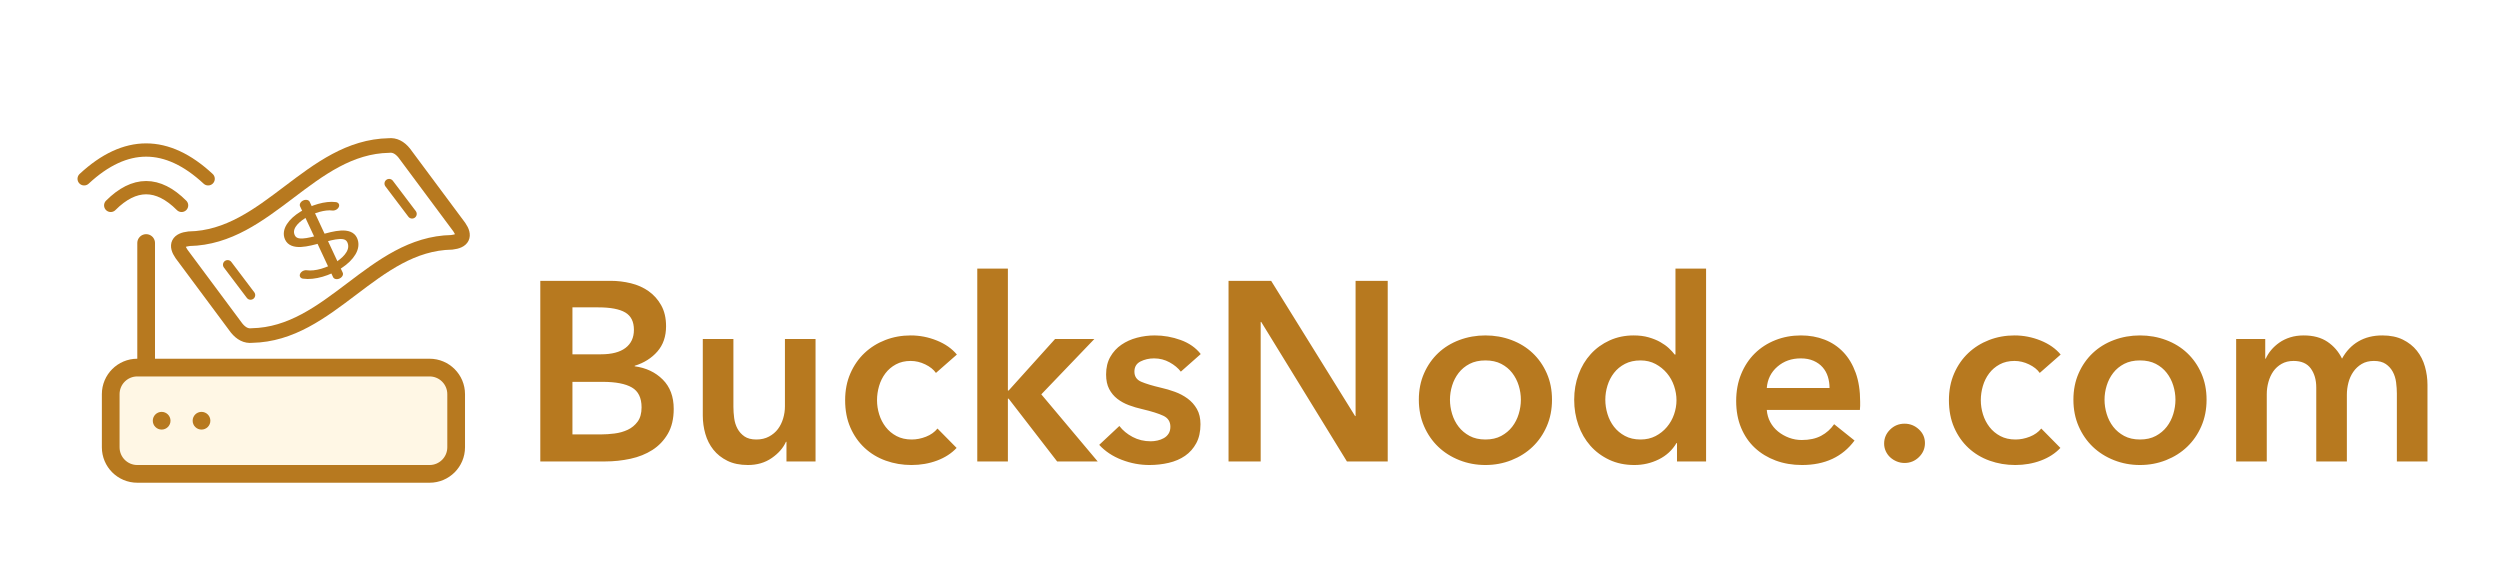
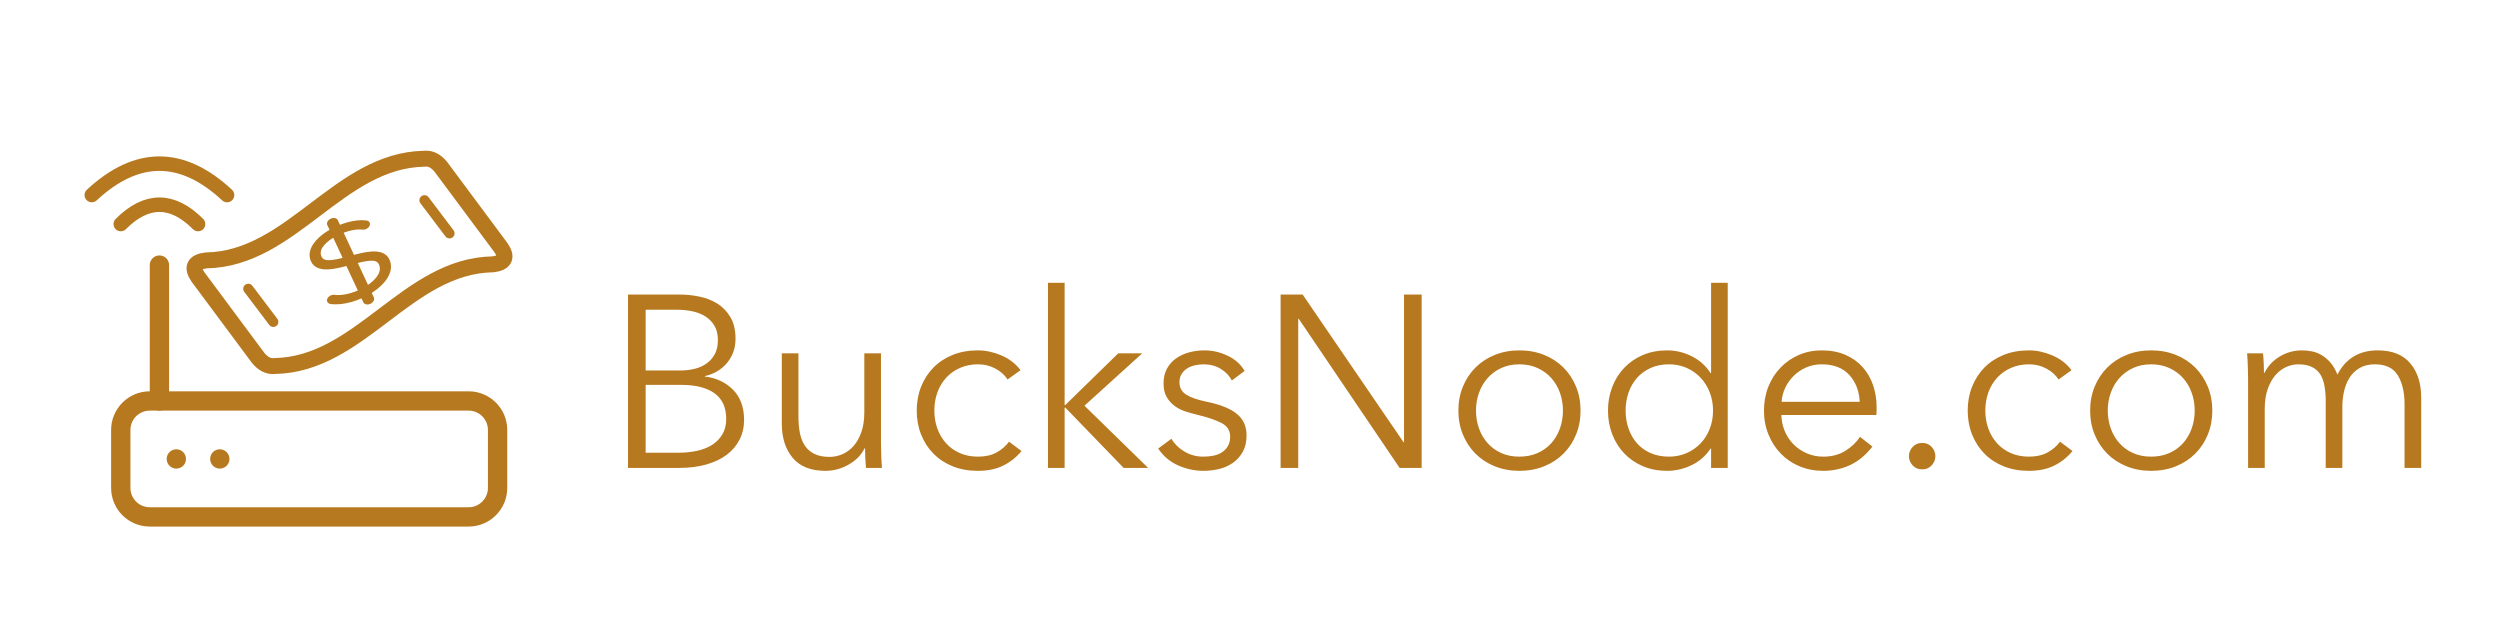
- <svg xmlns="http://www.w3.org/2000/svg" width="1129" height="256" viewBox="0 0 1129 256" fill="none">
+ <svg xmlns="http://www.w3.org/2000/svg" width="1035" height="256" viewBox="0 0 1035 256" fill="none">
  <g transform="translate(146 110) rotate(-25) scale(1.2) translate(-154 -102)" stroke="#b7791f" stroke-linecap="round" stroke-linejoin="round">
    <path d="M109 79C136 91 165 67 192 79Q195 80 196 84L203 118Q204 124 198 122C171 110 142 134 115 122Q112 121 111 117L104 83Q103 77 109 79Z" stroke-width="5.5" />
    <path d="M118 94L121 108M186 92L189 106" stroke-width="3.5" />
    <g transform="translate(154 100) scale(.8 .6) translate(-128 -82)" stroke-width="5">
      <path d="M140 67C133 61 115 62 115 73C115 85 141 79 141 91C141 103 122 105 114 98" />
      <path d="M128 58V107" />
    </g>
  </g>
  <g stroke="#b7791f" stroke-width="6" stroke-linecap="round">
    <path d="M38 80.75Q66 54.75 94 80.75M50 92.75Q66 76.75 82 92.75" />
  </g>
  <g stroke="#b7791f" stroke-width="8" stroke-linecap="round" stroke-linejoin="round">
    <path d="M66 166V109.75" />
-     <rect x="50" y="166" width="156" height="48" rx="12" fill="#fff7e5" />
+     <rect x="50" y="166" width="156" height="48" rx="12" fill="none" />
  </g>
  <g fill="#b7791f">
    <circle cx="73" cy="190" r="4" />
    <circle cx="91" cy="190" r="4" />
  </g>
-   <g fill="#b7791f" transform="translate(235.014 208.387) scale(1 -1)" aria-label="BucksNode.com">
-     <path d="M8.986 81.562L40.781 81.562Q45.389 81.562 49.882 80.467Q54.374 79.373 57.888 76.896Q61.402 74.419 63.590 70.502Q65.779 66.586 65.779 61.056Q65.779 54.144 61.862 49.651Q57.946 45.158 51.610 43.200L51.610 42.970Q59.328 41.933 64.282 36.979Q69.235 32.026 69.235 23.731Q69.235 17.050 66.586 12.499Q63.936 7.949 59.616 5.184Q55.296 2.419 49.709 1.210Q44.122 0.000 38.362 0.000L8.986 0.000ZM23.501 48.384L36.403 48.384Q43.661 48.384 47.462 51.264Q51.264 54.144 51.264 59.443Q51.264 64.973 47.347 67.277Q43.430 69.581 35.136 69.581L23.501 69.581ZM23.501 12.211L36.518 12.211Q39.283 12.211 42.509 12.614Q45.734 13.018 48.442 14.285Q51.149 15.552 52.934 17.971Q54.720 20.390 54.720 24.422Q54.720 30.874 50.342 33.408Q45.965 35.942 37.094 35.942L23.501 35.942ZM133.286 0.000L120.154 0.000L120.154 8.870L119.923 8.870Q118.080 4.723 113.530 1.555Q108.979 -1.613 102.758 -1.613Q97.344 -1.613 93.485 0.288Q89.626 2.189 87.149 5.299Q84.672 8.410 83.520 12.442Q82.368 16.474 82.368 20.736L82.368 55.296L96.192 55.296L96.192 24.653Q96.192 22.234 96.538 19.584Q96.883 16.934 98.035 14.803Q99.187 12.672 101.203 11.290Q103.219 9.907 106.560 9.907Q109.786 9.907 112.262 11.232Q114.739 12.557 116.294 14.630Q117.850 16.704 118.656 19.411Q119.462 22.118 119.462 24.883L119.462 55.296L133.286 55.296ZM187.661 39.974Q186.048 42.278 182.822 43.834Q179.597 45.389 176.256 45.389Q172.454 45.389 169.574 43.834Q166.694 42.278 164.794 39.744Q162.893 37.210 161.971 34.042Q161.050 30.874 161.050 27.648Q161.050 24.422 162.029 21.254Q163.008 18.086 164.966 15.552Q166.925 13.018 169.862 11.462Q172.800 9.907 176.717 9.907Q179.942 9.907 183.168 11.174Q186.394 12.442 188.352 14.861L196.992 6.106Q193.536 2.419 188.179 0.403Q182.822 -1.613 176.602 -1.613Q170.496 -1.613 165.024 0.346Q159.552 2.304 155.462 6.106Q151.373 9.907 149.011 15.322Q146.650 20.736 146.650 27.648Q146.650 34.330 149.011 39.744Q151.373 45.158 155.405 48.960Q159.437 52.762 164.794 54.835Q170.150 56.909 176.256 56.909Q182.362 56.909 188.064 54.605Q193.766 52.301 197.107 48.269ZM206.323 87.091L220.147 87.091L220.147 32.026L220.493 32.026L241.459 55.296L259.200 55.296L235.238 30.298L260.698 0.000L242.381 0.000L220.493 28.339L220.147 28.339L220.147 0.000L206.323 0.000ZM298.253 40.550Q296.410 42.970 293.184 44.755Q289.958 46.541 286.157 46.541Q282.816 46.541 280.051 45.158Q277.286 43.776 277.286 40.550Q277.286 37.325 280.339 36.000Q283.392 34.675 289.267 33.293Q292.378 32.602 295.546 31.450Q298.714 30.298 301.306 28.397Q303.898 26.496 305.510 23.674Q307.123 20.851 307.123 16.819Q307.123 11.750 305.222 8.237Q303.322 4.723 300.154 2.534Q296.986 0.346 292.781 -0.634Q288.576 -1.613 284.083 -1.613Q277.632 -1.613 271.526 0.749Q265.421 3.110 261.389 7.488L270.490 16.013Q272.794 13.018 276.480 11.059Q280.166 9.101 284.659 9.101Q286.157 9.101 287.712 9.446Q289.267 9.792 290.592 10.541Q291.917 11.290 292.723 12.557Q293.530 13.824 293.530 15.667Q293.530 19.123 290.362 20.621Q287.194 22.118 280.858 23.616Q277.747 24.307 274.810 25.402Q271.872 26.496 269.568 28.282Q267.264 30.067 265.882 32.717Q264.499 35.366 264.499 39.283Q264.499 43.891 266.400 47.232Q268.301 50.573 271.411 52.704Q274.522 54.835 278.438 55.872Q282.355 56.909 286.502 56.909Q292.493 56.909 298.195 54.835Q303.898 52.762 307.238 48.499ZM319.795 81.562L339.034 81.562L376.934 20.506L377.165 20.506L377.165 81.562L391.680 81.562L391.680 0.000L373.248 0.000L334.541 63.014L334.310 63.014L334.310 0.000L319.795 0.000ZM405.734 27.878Q405.734 34.445 408.096 39.802Q410.458 45.158 414.490 48.960Q418.522 52.762 424.051 54.835Q429.581 56.909 435.802 56.909Q442.022 56.909 447.552 54.835Q453.082 52.762 457.114 48.960Q461.146 45.158 463.507 39.802Q465.869 34.445 465.869 27.878Q465.869 21.312 463.507 15.898Q461.146 10.483 457.114 6.624Q453.082 2.765 447.552 0.576Q442.022 -1.613 435.802 -1.613Q429.581 -1.613 424.051 0.576Q418.522 2.765 414.490 6.624Q410.458 10.483 408.096 15.898Q405.734 21.312 405.734 27.878ZM419.789 27.878Q419.789 24.653 420.768 21.427Q421.747 18.202 423.706 15.667Q425.664 13.133 428.659 11.520Q431.654 9.907 435.802 9.907Q439.949 9.907 442.944 11.520Q445.939 13.133 447.898 15.667Q449.856 18.202 450.835 21.427Q451.814 24.653 451.814 27.878Q451.814 31.104 450.835 34.272Q449.856 37.440 447.898 39.974Q445.939 42.509 442.944 44.064Q439.949 45.619 435.802 45.619Q431.654 45.619 428.659 44.064Q425.664 42.509 423.706 39.974Q421.747 37.440 420.768 34.272Q419.789 31.104 419.789 27.878ZM535.450 0.000L522.317 0.000L522.317 8.294L522.086 8.294Q519.206 3.456 514.080 0.922Q508.954 -1.613 503.078 -1.613Q496.742 -1.613 491.731 0.749Q486.720 3.110 483.206 7.085Q479.693 11.059 477.792 16.416Q475.891 21.773 475.891 27.878Q475.891 33.984 477.850 39.283Q479.808 44.582 483.379 48.499Q486.950 52.416 491.904 54.662Q496.858 56.909 502.733 56.909Q506.534 56.909 509.530 56.045Q512.525 55.181 514.771 53.914Q517.018 52.646 518.630 51.149Q520.243 49.651 521.280 48.269L521.626 48.269L521.626 87.091L535.450 87.091ZM489.946 27.878Q489.946 24.653 490.925 21.427Q491.904 18.202 493.862 15.667Q495.821 13.133 498.816 11.520Q501.811 9.907 505.843 9.907Q509.645 9.907 512.640 11.462Q515.635 13.018 517.766 15.552Q519.898 18.086 520.992 21.254Q522.086 24.422 522.086 27.648Q522.086 30.874 520.992 34.099Q519.898 37.325 517.766 39.859Q515.635 42.394 512.640 44.006Q509.645 45.619 505.843 45.619Q501.811 45.619 498.816 44.064Q495.821 42.509 493.862 39.974Q491.904 37.440 490.925 34.272Q489.946 31.104 489.946 27.878ZM591.206 33.178Q591.206 35.827 590.458 38.246Q589.709 40.666 588.096 42.509Q586.483 44.352 584.006 45.446Q581.530 46.541 578.189 46.541Q571.968 46.541 567.648 42.797Q563.328 39.053 562.867 33.178ZM605.030 26.957Q605.030 26.035 605.030 25.114Q605.030 24.192 604.915 23.270L562.867 23.270Q563.098 20.275 564.422 17.798Q565.747 15.322 567.936 13.536Q570.125 11.750 572.890 10.714Q575.654 9.677 578.650 9.677Q583.834 9.677 587.405 11.578Q590.976 13.478 593.280 16.819L602.496 9.446Q594.317 -1.613 578.765 -1.613Q572.314 -1.613 566.899 0.403Q561.485 2.419 557.510 6.106Q553.536 9.792 551.290 15.149Q549.043 20.506 549.043 27.302Q549.043 33.984 551.290 39.456Q553.536 44.928 557.453 48.787Q561.370 52.646 566.726 54.778Q572.083 56.909 578.304 56.909Q584.064 56.909 588.960 55.008Q593.856 53.107 597.427 49.363Q600.998 45.619 603.014 40.032Q605.030 34.445 605.030 26.957ZM615.859 8.064Q615.859 11.750 618.566 14.400Q621.274 17.050 625.075 17.050Q628.762 17.050 631.526 14.515Q634.291 11.981 634.291 8.294Q634.291 4.608 631.584 1.958Q628.877 -0.691 625.075 -0.691Q623.232 -0.691 621.562 0.000Q619.891 0.691 618.624 1.843Q617.357 2.995 616.608 4.608Q615.859 6.221 615.859 8.064ZM686.131 39.974Q684.518 42.278 681.293 43.834Q678.067 45.389 674.726 45.389Q670.925 45.389 668.045 43.834Q665.165 42.278 663.264 39.744Q661.363 37.210 660.442 34.042Q659.520 30.874 659.520 27.648Q659.520 24.422 660.499 21.254Q661.478 18.086 663.437 15.552Q665.395 13.018 668.333 11.462Q671.270 9.907 675.187 9.907Q678.413 9.907 681.638 11.174Q684.864 12.442 686.822 14.861L695.462 6.106Q692.006 2.419 686.650 0.403Q681.293 -1.613 675.072 -1.613Q668.966 -1.613 663.494 0.346Q658.022 2.304 653.933 6.106Q649.843 9.907 647.482 15.322Q645.120 20.736 645.120 27.648Q645.120 34.330 647.482 39.744Q649.843 45.158 653.875 48.960Q657.907 52.762 663.264 54.835Q668.621 56.909 674.726 56.909Q680.832 56.909 686.534 54.605Q692.237 52.301 695.578 48.269ZM701.338 27.878Q701.338 34.445 703.699 39.802Q706.061 45.158 710.093 48.960Q714.125 52.762 719.654 54.835Q725.184 56.909 731.405 56.909Q737.626 56.909 743.155 54.835Q748.685 52.762 752.717 48.960Q756.749 45.158 759.110 39.802Q761.472 34.445 761.472 27.878Q761.472 21.312 759.110 15.898Q756.749 10.483 752.717 6.624Q748.685 2.765 743.155 0.576Q737.626 -1.613 731.405 -1.613Q725.184 -1.613 719.654 0.576Q714.125 2.765 710.093 6.624Q706.061 10.483 703.699 15.898Q701.338 21.312 701.338 27.878ZM715.392 27.878Q715.392 24.653 716.371 21.427Q717.350 18.202 719.309 15.667Q721.267 13.133 724.262 11.520Q727.258 9.907 731.405 9.907Q735.552 9.907 738.547 11.520Q741.542 13.133 743.501 15.667Q745.459 18.202 746.438 21.427Q747.418 24.653 747.418 27.878Q747.418 31.104 746.438 34.272Q745.459 37.440 743.501 39.974Q741.542 42.509 738.547 44.064Q735.552 45.619 731.405 45.619Q727.258 45.619 724.262 44.064Q721.267 42.509 719.309 39.974Q717.350 37.440 716.371 34.272Q715.392 31.104 715.392 27.878ZM840.845 56.909Q846.259 56.909 850.118 55.008Q853.978 53.107 856.454 49.997Q858.931 46.886 860.083 42.854Q861.235 38.822 861.235 34.560L861.235 0.000L847.411 0.000L847.411 30.643Q847.411 33.062 847.066 35.712Q846.720 38.362 845.568 40.493Q844.416 42.624 842.400 44.006Q840.384 45.389 837.043 45.389Q833.818 45.389 831.514 44.006Q829.210 42.624 827.712 40.435Q826.214 38.246 825.523 35.539Q824.832 32.832 824.832 30.182L824.832 0.000L811.008 0.000L811.008 33.408Q811.008 38.592 808.531 41.990Q806.054 45.389 800.755 45.389Q797.645 45.389 795.341 44.064Q793.037 42.739 791.597 40.666Q790.157 38.592 789.408 35.885Q788.659 33.178 788.659 30.413L788.659 0.000L774.835 0.000L774.835 55.296L787.968 55.296L787.968 46.426L788.198 46.426Q789.120 48.499 790.675 50.342Q792.230 52.186 794.362 53.683Q796.493 55.181 799.258 56.045Q802.022 56.909 805.363 56.909Q811.814 56.909 816.077 54.029Q820.339 51.149 822.643 46.426Q825.408 51.494 830.016 54.202Q834.624 56.909 840.845 56.909Z" />
+   <g fill="#b7791f" transform="translate(250.471 193.712) scale(1.1 -1.1)" aria-label="BucksNode.com">
+     <path d="M8.663 65.249L28.109 65.249Q31.795 65.249 35.574 64.466Q39.352 63.683 42.348 61.793Q45.343 59.904 47.232 56.678Q49.121 53.453 49.121 48.568Q49.121 43.407 45.988 39.583Q42.854 35.758 37.601 34.560L37.601 34.376Q43.960 33.638 48.154 29.445Q52.347 25.252 52.347 18.063Q52.347 14.008 50.642 10.644Q48.937 7.281 45.804 4.931Q42.670 2.580 38.154 1.290Q33.638 0.000 28.017 0.000L8.663 0.000ZM15.299 36.680L28.662 36.680Q31.058 36.680 33.500 37.233Q35.942 37.786 37.970 39.122Q39.997 40.458 41.242 42.670Q42.486 44.882 42.486 48.108Q42.486 51.241 41.242 53.407Q39.997 55.572 37.878 56.955Q35.758 58.337 32.901 58.936Q30.044 59.535 26.819 59.535L15.299 59.535ZM15.299 5.714L27.648 5.714Q31.242 5.714 34.514 6.405Q37.786 7.096 40.228 8.617Q42.670 10.138 44.145 12.580Q45.619 15.022 45.619 18.432Q45.619 24.883 41.242 28.063Q36.864 31.242 28.846 31.242L15.299 31.242ZM98.243 0.000Q98.058 1.751 97.966 3.871Q97.874 5.990 97.874 7.373L97.690 7.373Q95.846 3.594 91.699 1.244Q87.552 -1.106 82.944 -1.106Q74.742 -1.106 70.641 3.779Q66.540 8.663 66.540 16.681L66.540 43.131L72.806 43.131L72.806 19.261Q72.806 15.852 73.359 13.087Q73.912 10.322 75.249 8.340Q76.585 6.359 78.843 5.253Q81.101 4.147 84.511 4.147Q86.999 4.147 89.349 5.161Q91.699 6.175 93.542 8.248Q95.386 10.322 96.492 13.501Q97.597 16.681 97.597 21.012L97.597 43.131L103.864 43.131L103.864 9.492Q103.864 7.741 103.956 4.977Q104.049 2.212 104.233 0.000ZM151.511 33.270Q149.944 35.758 146.949 37.371Q143.954 38.984 140.452 38.984Q136.673 38.984 133.632 37.647Q130.591 36.311 128.425 33.961Q126.259 31.611 125.107 28.431Q123.955 25.252 123.955 21.565Q123.955 17.879 125.107 14.746Q126.259 11.612 128.379 9.262Q130.499 6.912 133.540 5.576Q136.581 4.239 140.360 4.239Q144.507 4.239 147.364 5.806Q150.221 7.373 152.064 9.861L156.764 6.359Q153.999 2.949 149.990 0.922Q145.981 -1.106 140.360 -1.106Q135.107 -1.106 130.867 0.599Q126.628 2.304 123.633 5.345Q120.637 8.387 118.979 12.534Q117.320 16.681 117.320 21.565Q117.320 26.450 118.979 30.597Q120.637 34.744 123.633 37.786Q126.628 40.827 130.867 42.532Q135.107 44.237 140.360 44.237Q144.691 44.237 149.161 42.348Q153.631 40.458 156.396 36.772ZM172.984 23.685L173.261 23.685L193.167 43.131L202.199 43.131L180.449 23.409L204.411 0.000L195.195 0.000L173.261 22.671L172.984 22.671L172.984 0.000L166.717 0.000L166.717 69.673L172.984 69.673ZM235.930 32.901Q234.547 35.574 231.736 37.279Q228.925 38.984 225.331 38.984Q223.672 38.984 222.013 38.615Q220.355 38.246 219.064 37.417Q217.774 36.588 216.991 35.297Q216.207 34.007 216.207 32.256Q216.207 29.215 218.696 27.602Q221.184 25.989 226.529 24.883Q234.179 23.316 237.819 20.321Q241.459 17.326 241.459 12.257Q241.459 8.571 240.031 6.036Q238.602 3.502 236.298 1.889Q233.994 0.276 231.091 -0.415Q228.188 -1.106 225.239 -1.106Q220.355 -1.106 215.747 0.922Q211.139 2.949 208.189 7.281L213.166 10.967Q214.825 8.110 218.051 6.175Q221.276 4.239 225.147 4.239Q227.174 4.239 229.018 4.608Q230.861 4.977 232.243 5.898Q233.626 6.820 234.455 8.248Q235.284 9.677 235.284 11.796Q235.284 15.206 232.013 16.911Q228.741 18.616 222.566 20.091Q220.631 20.552 218.465 21.243Q216.300 21.934 214.456 23.270Q212.613 24.607 211.415 26.634Q210.217 28.662 210.217 31.703Q210.217 35.021 211.507 37.371Q212.797 39.721 214.963 41.242Q217.129 42.762 219.894 43.500Q222.659 44.237 225.608 44.237Q230.124 44.237 234.363 42.209Q238.602 40.182 240.722 36.495ZM300.534 9.677L300.718 9.677L300.718 65.249L307.354 65.249L307.354 0.000L299.059 0.000L261.089 56.125L260.905 56.125L260.905 0.000L254.269 0.000L254.269 65.249L262.564 65.249ZM367.165 21.565Q367.165 16.681 365.460 12.534Q363.756 8.387 360.714 5.345Q357.673 2.304 353.434 0.599Q349.194 -1.106 344.125 -1.106Q339.149 -1.106 334.909 0.599Q330.670 2.304 327.629 5.345Q324.588 8.387 322.883 12.534Q321.178 16.681 321.178 21.565Q321.178 26.450 322.883 30.597Q324.588 34.744 327.629 37.786Q330.670 40.827 334.909 42.532Q339.149 44.237 344.125 44.237Q349.194 44.237 353.434 42.532Q357.673 40.827 360.714 37.786Q363.756 34.744 365.460 30.597Q367.165 26.450 367.165 21.565ZM360.530 21.565Q360.530 25.160 359.378 28.339Q358.226 31.519 356.106 33.869Q353.987 36.219 350.945 37.601Q347.904 38.984 344.125 38.984Q340.347 38.984 337.352 37.601Q334.356 36.219 332.237 33.869Q330.117 31.519 328.965 28.339Q327.813 25.160 327.813 21.565Q327.813 17.971 328.965 14.792Q330.117 11.612 332.237 9.262Q334.356 6.912 337.352 5.576Q340.347 4.239 344.125 4.239Q347.904 4.239 350.945 5.576Q353.987 6.912 356.106 9.262Q358.226 11.612 359.378 14.792Q360.530 17.971 360.530 21.565ZM416.102 7.281Q413.338 3.133 408.914 1.014Q404.490 -1.106 399.790 -1.106Q394.721 -1.106 390.620 0.645Q386.519 2.396 383.616 5.437Q380.713 8.479 379.100 12.626Q377.487 16.773 377.487 21.565Q377.487 26.358 379.100 30.505Q380.713 34.652 383.616 37.693Q386.519 40.735 390.620 42.486Q394.721 44.237 399.790 44.237Q404.490 44.237 408.914 42.071Q413.338 39.905 416.102 35.666L416.287 35.666L416.287 69.673L422.554 69.673L422.554 0.000L416.287 0.000L416.287 7.281ZM384.123 21.565Q384.123 17.971 385.229 14.792Q386.335 11.612 388.408 9.262Q390.482 6.912 393.523 5.576Q396.564 4.239 400.435 4.239Q404.029 4.239 407.071 5.576Q410.112 6.912 412.324 9.216Q414.536 11.520 415.780 14.700Q417.024 17.879 417.024 21.565Q417.024 25.252 415.780 28.431Q414.536 31.611 412.324 33.961Q410.112 36.311 407.071 37.647Q404.029 38.984 400.435 38.984Q396.564 38.984 393.523 37.601Q390.482 36.219 388.408 33.869Q386.335 31.519 385.229 28.339Q384.123 25.160 384.123 21.565ZM472.228 24.883Q471.951 30.966 468.311 34.975Q464.671 38.984 457.943 38.984Q454.810 38.984 452.137 37.832Q449.464 36.680 447.437 34.698Q445.409 32.717 444.211 30.182Q443.013 27.648 442.829 24.883ZM478.587 22.856Q478.587 22.211 478.587 21.473Q478.587 20.736 478.495 19.907L442.737 19.907Q442.829 16.681 444.027 13.824Q445.225 10.967 447.345 8.847Q449.464 6.728 452.321 5.484Q455.178 4.239 458.496 4.239Q463.380 4.239 466.929 6.497Q470.477 8.755 472.320 11.704L477.020 8.018Q473.149 3.133 468.495 1.014Q463.841 -1.106 458.496 -1.106Q453.704 -1.106 449.603 0.599Q445.501 2.304 442.552 5.345Q439.603 8.387 437.898 12.534Q436.193 16.681 436.193 21.565Q436.193 26.450 437.852 30.597Q439.511 34.744 442.460 37.786Q445.409 40.827 449.372 42.532Q453.335 44.237 457.943 44.237Q463.012 44.237 466.883 42.532Q470.753 40.827 473.334 37.924Q475.914 35.021 477.251 31.150Q478.587 27.279 478.587 22.856ZM500.705 4.424Q500.705 2.488 499.323 0.968Q497.940 -0.553 495.729 -0.553Q493.517 -0.553 492.134 0.968Q490.752 2.488 490.752 4.424Q490.752 6.359 492.134 7.880Q493.517 9.400 495.729 9.400Q497.940 9.400 499.323 7.880Q500.705 6.359 500.705 4.424ZM547.062 33.270Q545.495 35.758 542.500 37.371Q539.505 38.984 536.003 38.984Q532.224 38.984 529.183 37.647Q526.141 36.311 523.976 33.961Q521.810 31.611 520.658 28.431Q519.506 25.252 519.506 21.565Q519.506 17.879 520.658 14.746Q521.810 11.612 523.930 9.262Q526.049 6.912 529.091 5.576Q532.132 4.239 535.910 4.239Q540.058 4.239 542.915 5.806Q545.772 7.373 547.615 9.861L552.315 6.359Q549.550 2.949 545.541 0.922Q541.532 -1.106 535.910 -1.106Q530.657 -1.106 526.418 0.599Q522.179 2.304 519.183 5.345Q516.188 8.387 514.529 12.534Q512.870 16.681 512.870 21.565Q512.870 26.450 514.529 30.597Q516.188 34.744 519.183 37.786Q522.179 40.827 526.418 42.532Q530.657 44.237 535.910 44.237Q540.242 44.237 544.712 42.348Q549.181 40.458 551.946 36.772ZM604.938 21.565Q604.938 16.681 603.233 12.534Q601.528 8.387 598.487 5.345Q595.446 2.304 591.206 0.599Q586.967 -1.106 581.898 -1.106Q576.922 -1.106 572.682 0.599Q568.443 2.304 565.402 5.345Q562.360 8.387 560.655 12.534Q558.950 16.681 558.950 21.565Q558.950 26.450 560.655 30.597Q562.360 34.744 565.402 37.786Q568.443 40.827 572.682 42.532Q576.922 44.237 581.898 44.237Q586.967 44.237 591.206 42.532Q595.446 40.827 598.487 37.786Q601.528 34.744 603.233 30.597Q604.938 26.450 604.938 21.565ZM598.303 21.565Q598.303 25.160 597.151 28.339Q595.999 31.519 593.879 33.869Q591.759 36.219 588.718 37.601Q585.677 38.984 581.898 38.984Q578.120 38.984 575.124 37.601Q572.129 36.219 570.010 33.869Q567.890 31.519 566.738 28.339Q565.586 25.160 565.586 21.565Q565.586 17.971 566.738 14.792Q567.890 11.612 570.010 9.262Q572.129 6.912 575.124 5.576Q578.120 4.239 581.898 4.239Q585.677 4.239 588.718 5.576Q591.759 6.912 593.879 9.262Q595.999 11.612 597.151 14.792Q598.303 17.971 598.303 21.565ZM624.568 35.758Q626.412 39.537 630.236 41.887Q634.061 44.237 638.761 44.237Q640.512 44.237 642.401 43.868Q644.291 43.500 646.088 42.440Q647.885 41.380 649.405 39.629Q650.926 37.878 652.032 35.113Q654.244 39.537 658.068 41.887Q661.893 44.237 667.146 44.237Q675.348 44.237 679.450 39.352Q683.551 34.468 683.551 26.450L683.551 0.000L677.284 0.000L677.284 23.869Q677.284 30.689 674.749 34.836Q672.215 38.984 666.132 38.984Q662.723 38.984 660.372 37.601Q658.022 36.219 656.594 33.961Q655.165 31.703 654.520 28.846Q653.875 25.989 653.875 22.948L653.875 0.000L647.608 0.000L647.608 25.160Q647.608 28.293 647.148 30.874Q646.687 33.454 645.535 35.251Q644.383 37.048 642.355 38.016Q640.328 38.984 637.194 38.984Q634.982 38.984 632.724 37.970Q630.467 36.956 628.669 34.883Q626.872 32.809 625.766 29.629Q624.660 26.450 624.660 22.118L624.660 0.000L618.394 0.000L618.394 33.638Q618.394 35.389 618.301 38.154Q618.209 40.919 618.025 43.131L624.015 43.131Q624.200 41.380 624.292 39.260Q624.384 37.140 624.384 35.758Z" />
  </g>
</svg>
